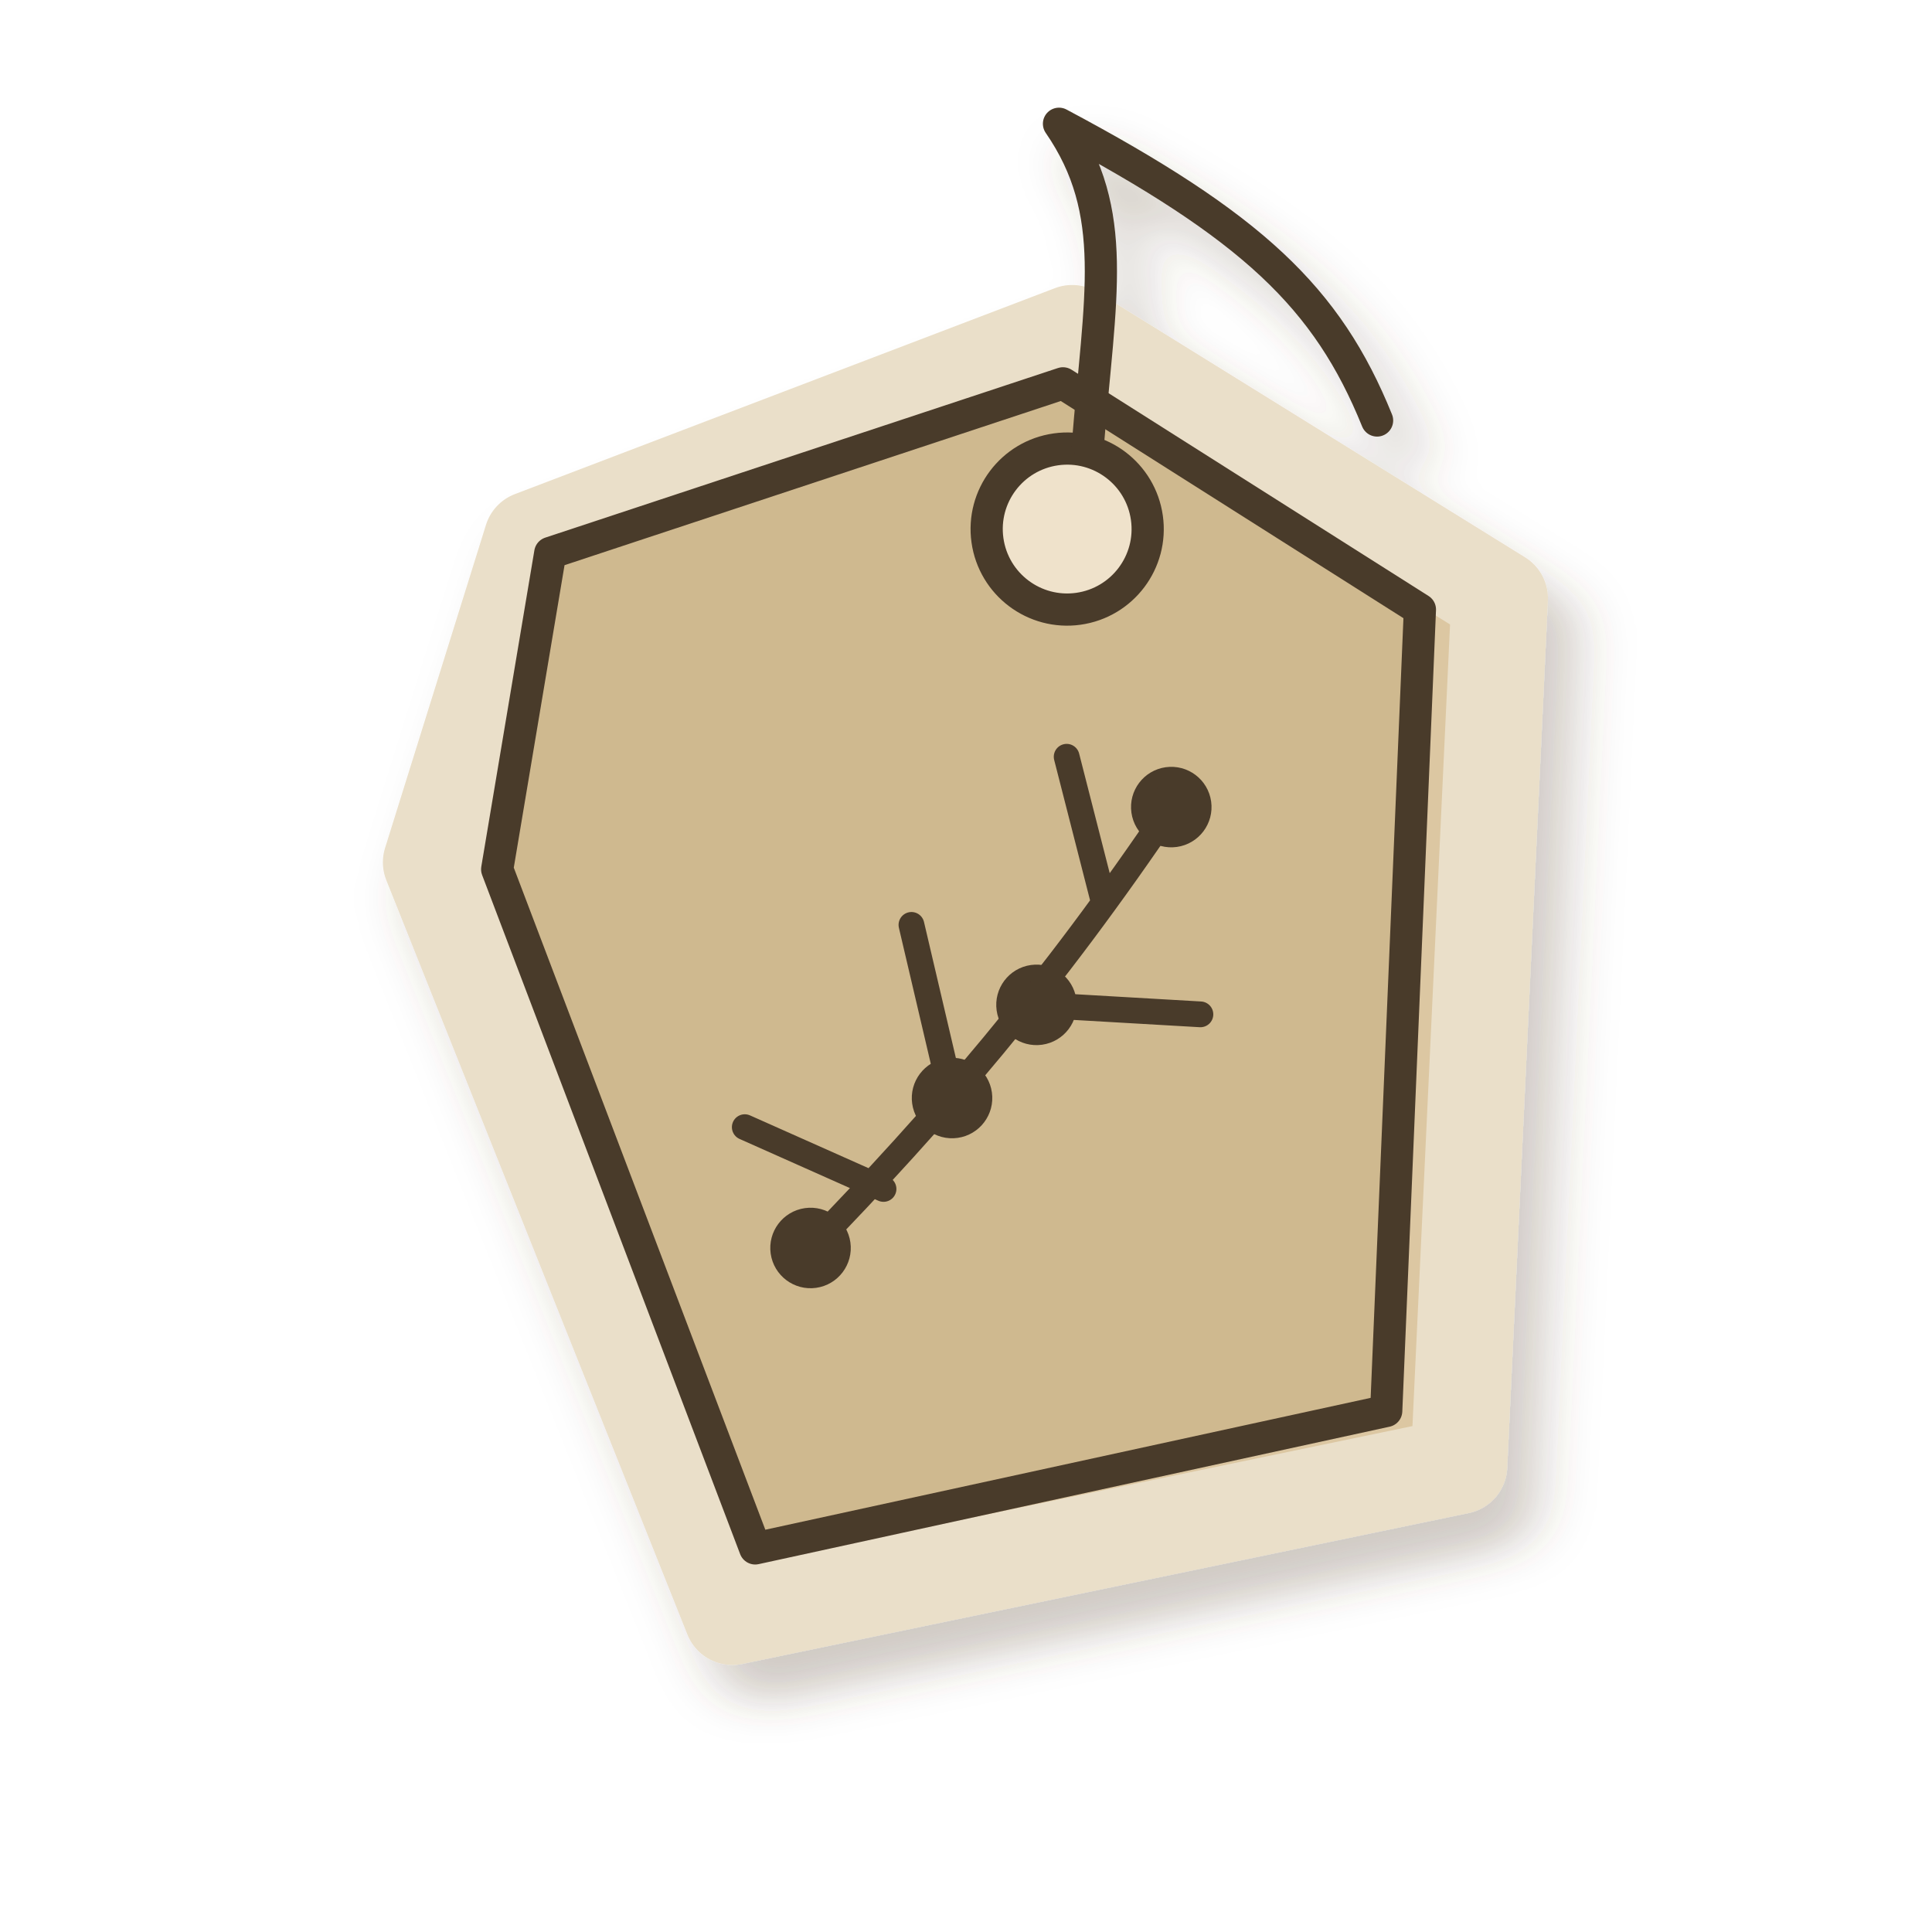
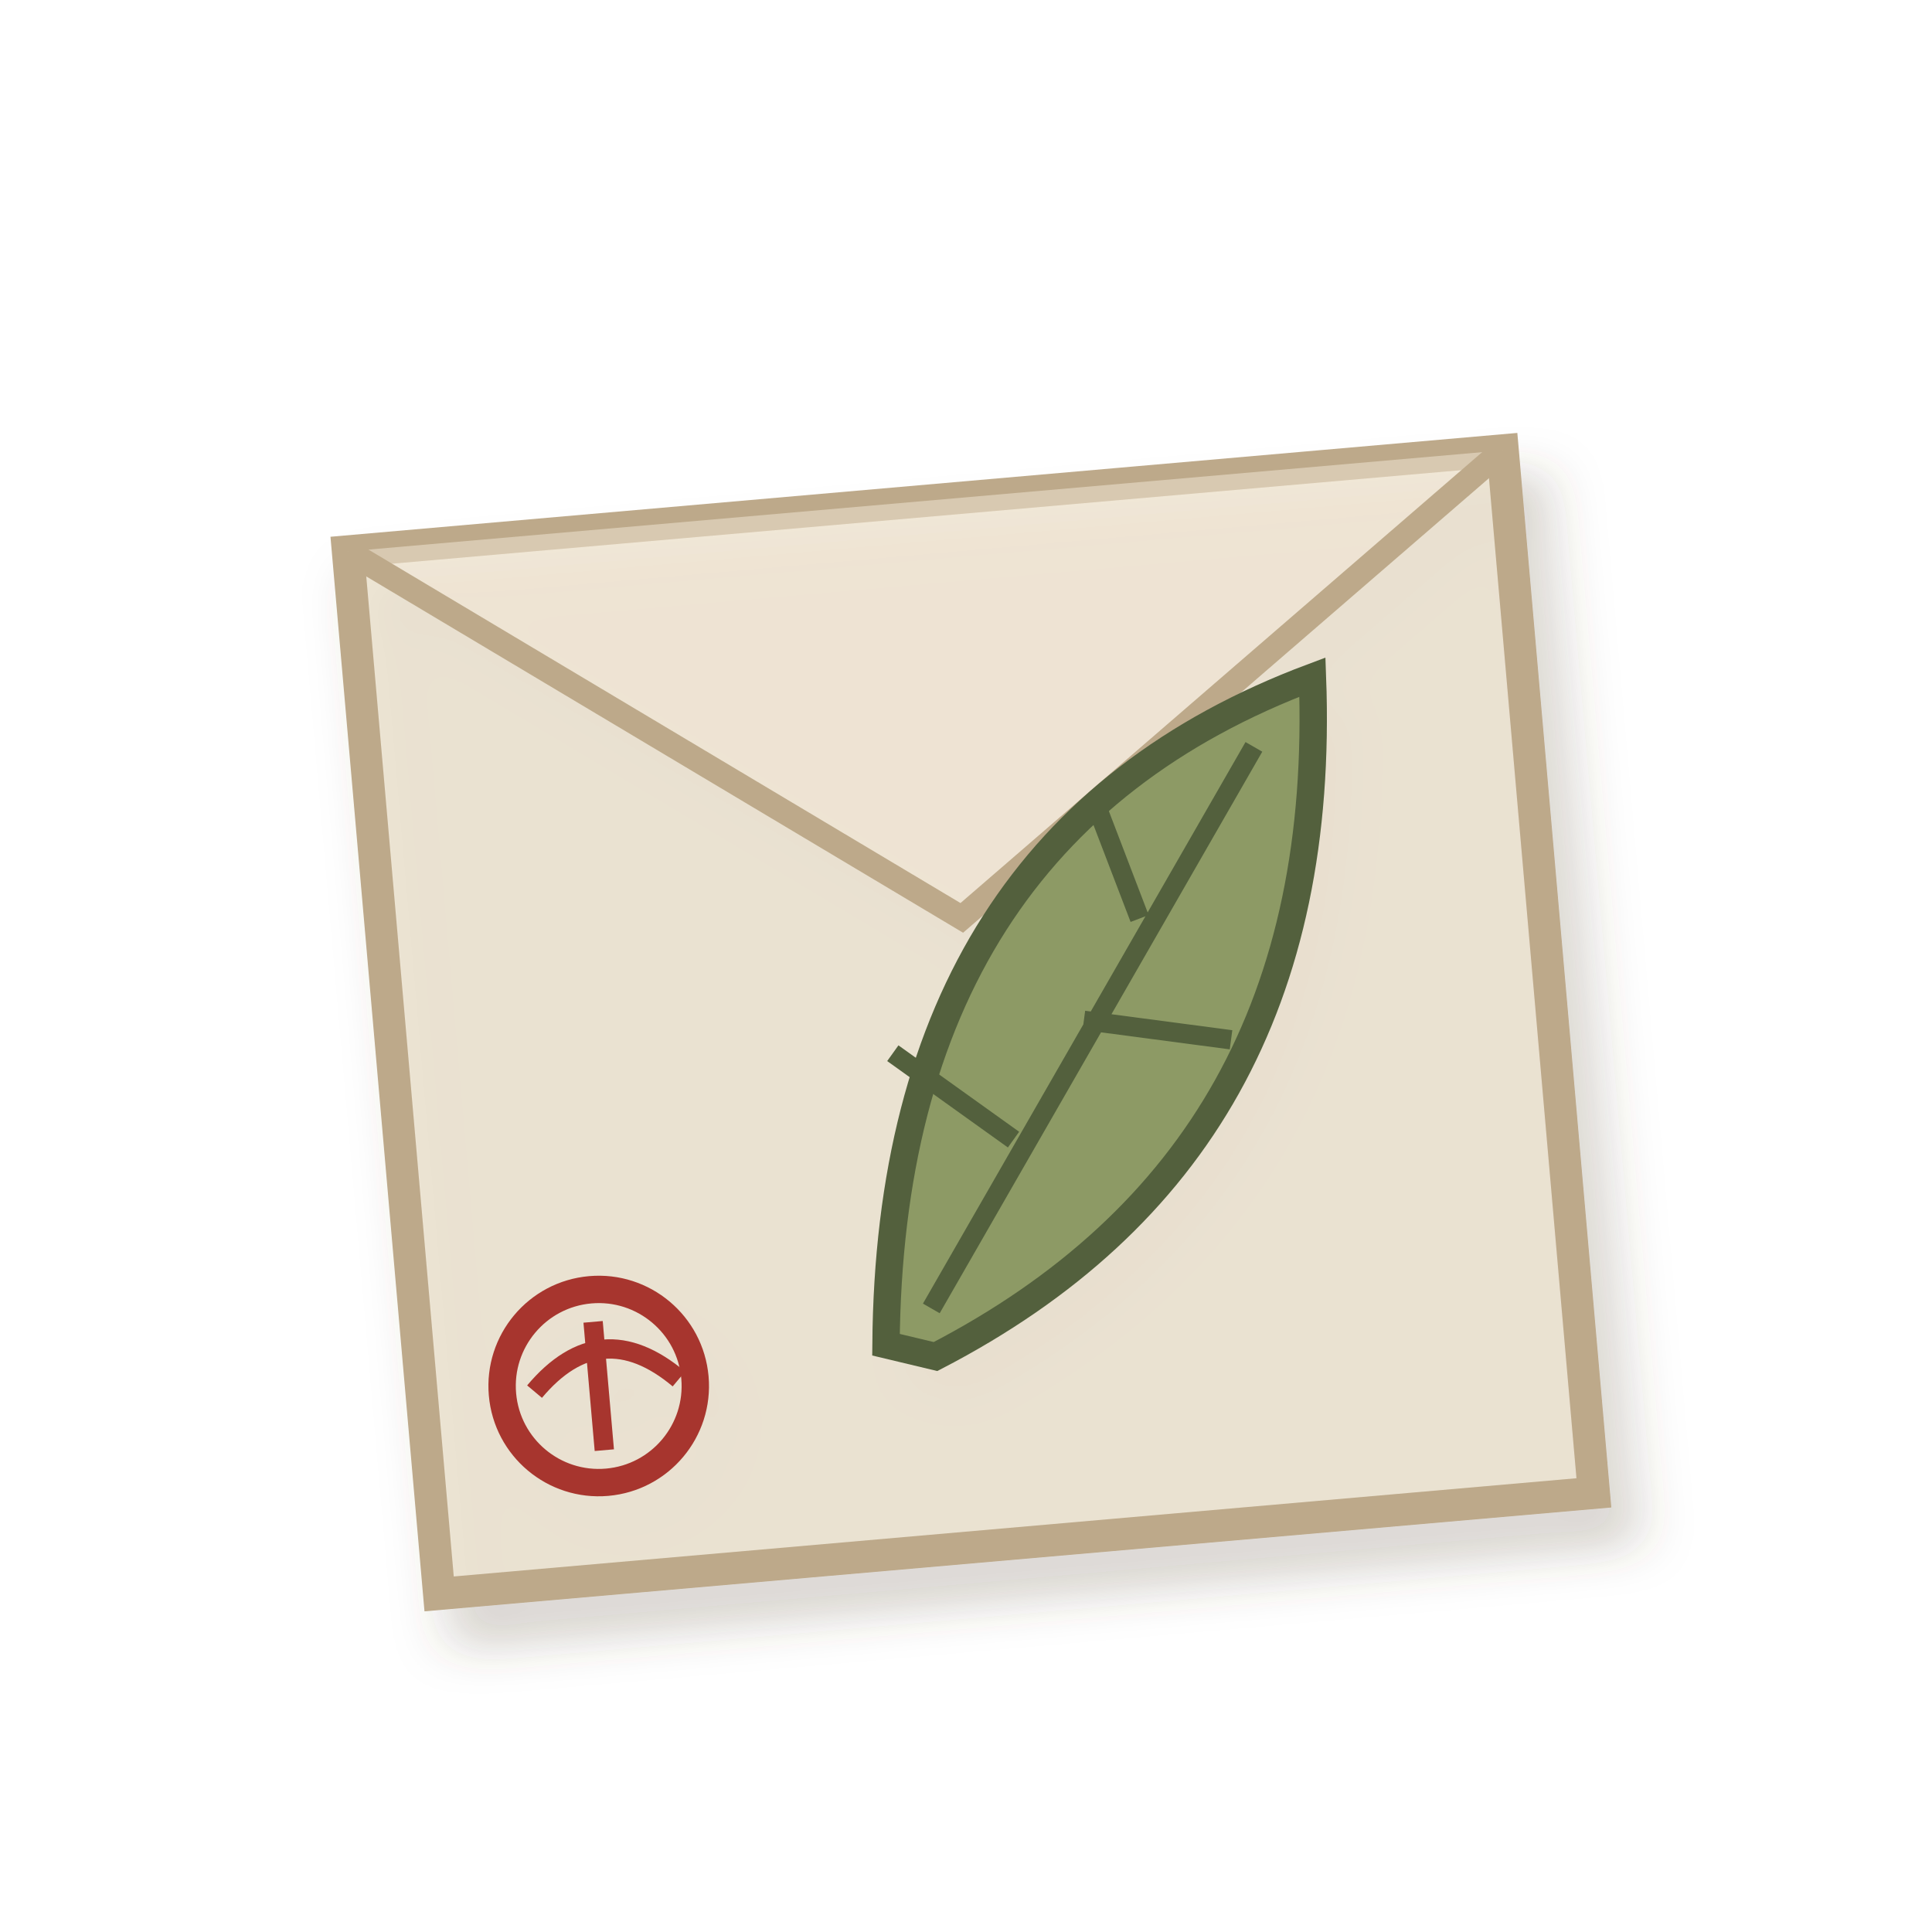
<svg xmlns="http://www.w3.org/2000/svg" viewBox="0 0 120 120" role="img" aria-labelledby="t">
  <defs>
    <filter id="s" x="-25%" y="-25%" width="150%" height="150%">
-       <feDropShadow dx="1.5" dy="2.5" stdDeviation="1.5" flood-color="#5a4630" flood-opacity=".28" />
+       <feDropShadow dx="1.5" dy="2.5" stdDeviation="1.5" flood-color="#5a4630" flood-opacity=".25" />
    </filter>
  </defs>
-   <g transform="rotate(-8 60 60)" filter="url(#s)" stroke="#4a3a2a" stroke-linecap="round" stroke-linejoin="round">
-     <path d="M37 30 72 22 96 42 86 95 40 98 28 49z" fill="#dcc7a2" stroke="#eadfc9" stroke-width="6" />
-     <path d="M38 31 71 25 91 42 82 91 42 94 32 50z" fill="#cfb98f" stroke="#4a3a2a" stroke-width="2" />
-     <circle cx="70" cy="34" r="5" fill="#efe2cb" stroke="#4a3a2a" stroke-width="2" />
-     <path d="M72 29c2-9 4-14 1-20 11 8 15 13 17 21" fill="none" stroke="#4a3a2a" stroke-width="2" />
-     <path d="M48 76c9-7 17-14 26-24M58 68l-1-11M64 63l10 2M53 73l-8-5M69 57l-1-9" fill="none" stroke="#4a3a2a" stroke-width="1.6" />
-     <circle cx="48" cy="76" r="2" fill="#4a3a2a" />
-     <circle cx="58" cy="68" r="2" fill="#4a3a2a" />
-     <circle cx="64" cy="63" r="2" fill="#4a3a2a" />
-     <circle cx="74" cy="52" r="2" fill="#4a3a2a" />
+   <g transform="rotate(-5 60 60)" filter="url(#s)">
+     <path d="M24 31h72v65H24z" fill="#eadfc9" fill-opacity=".72" stroke="#bda98a" stroke-width="2" />
+     <path d="M24 31 60 57 96 31" fill="#f5ead8" fill-opacity=".5" stroke="#bda98a" stroke-width="1.5" />
+     <path d="M53 83c2-21 12-34 30-39-1 20-10 33-27 40z" fill="#8d9a65" stroke="#52603e" stroke-width="1.7" />
+     <path d="M56 81 79 48M62 71l-7-6M67 64l9 2M71 58l-2-7" fill="none" stroke="#52603e" stroke-width="1.2" />
+     <circle cx="35" cy="84" r="6" fill="none" stroke="#a7352d" stroke-width="1.7" />
+     <path d="M31 84c3-3 6-3 9 0M35 80v8" fill="none" stroke="#a7352d" stroke-width="1.2" />
  </g>
</svg>
